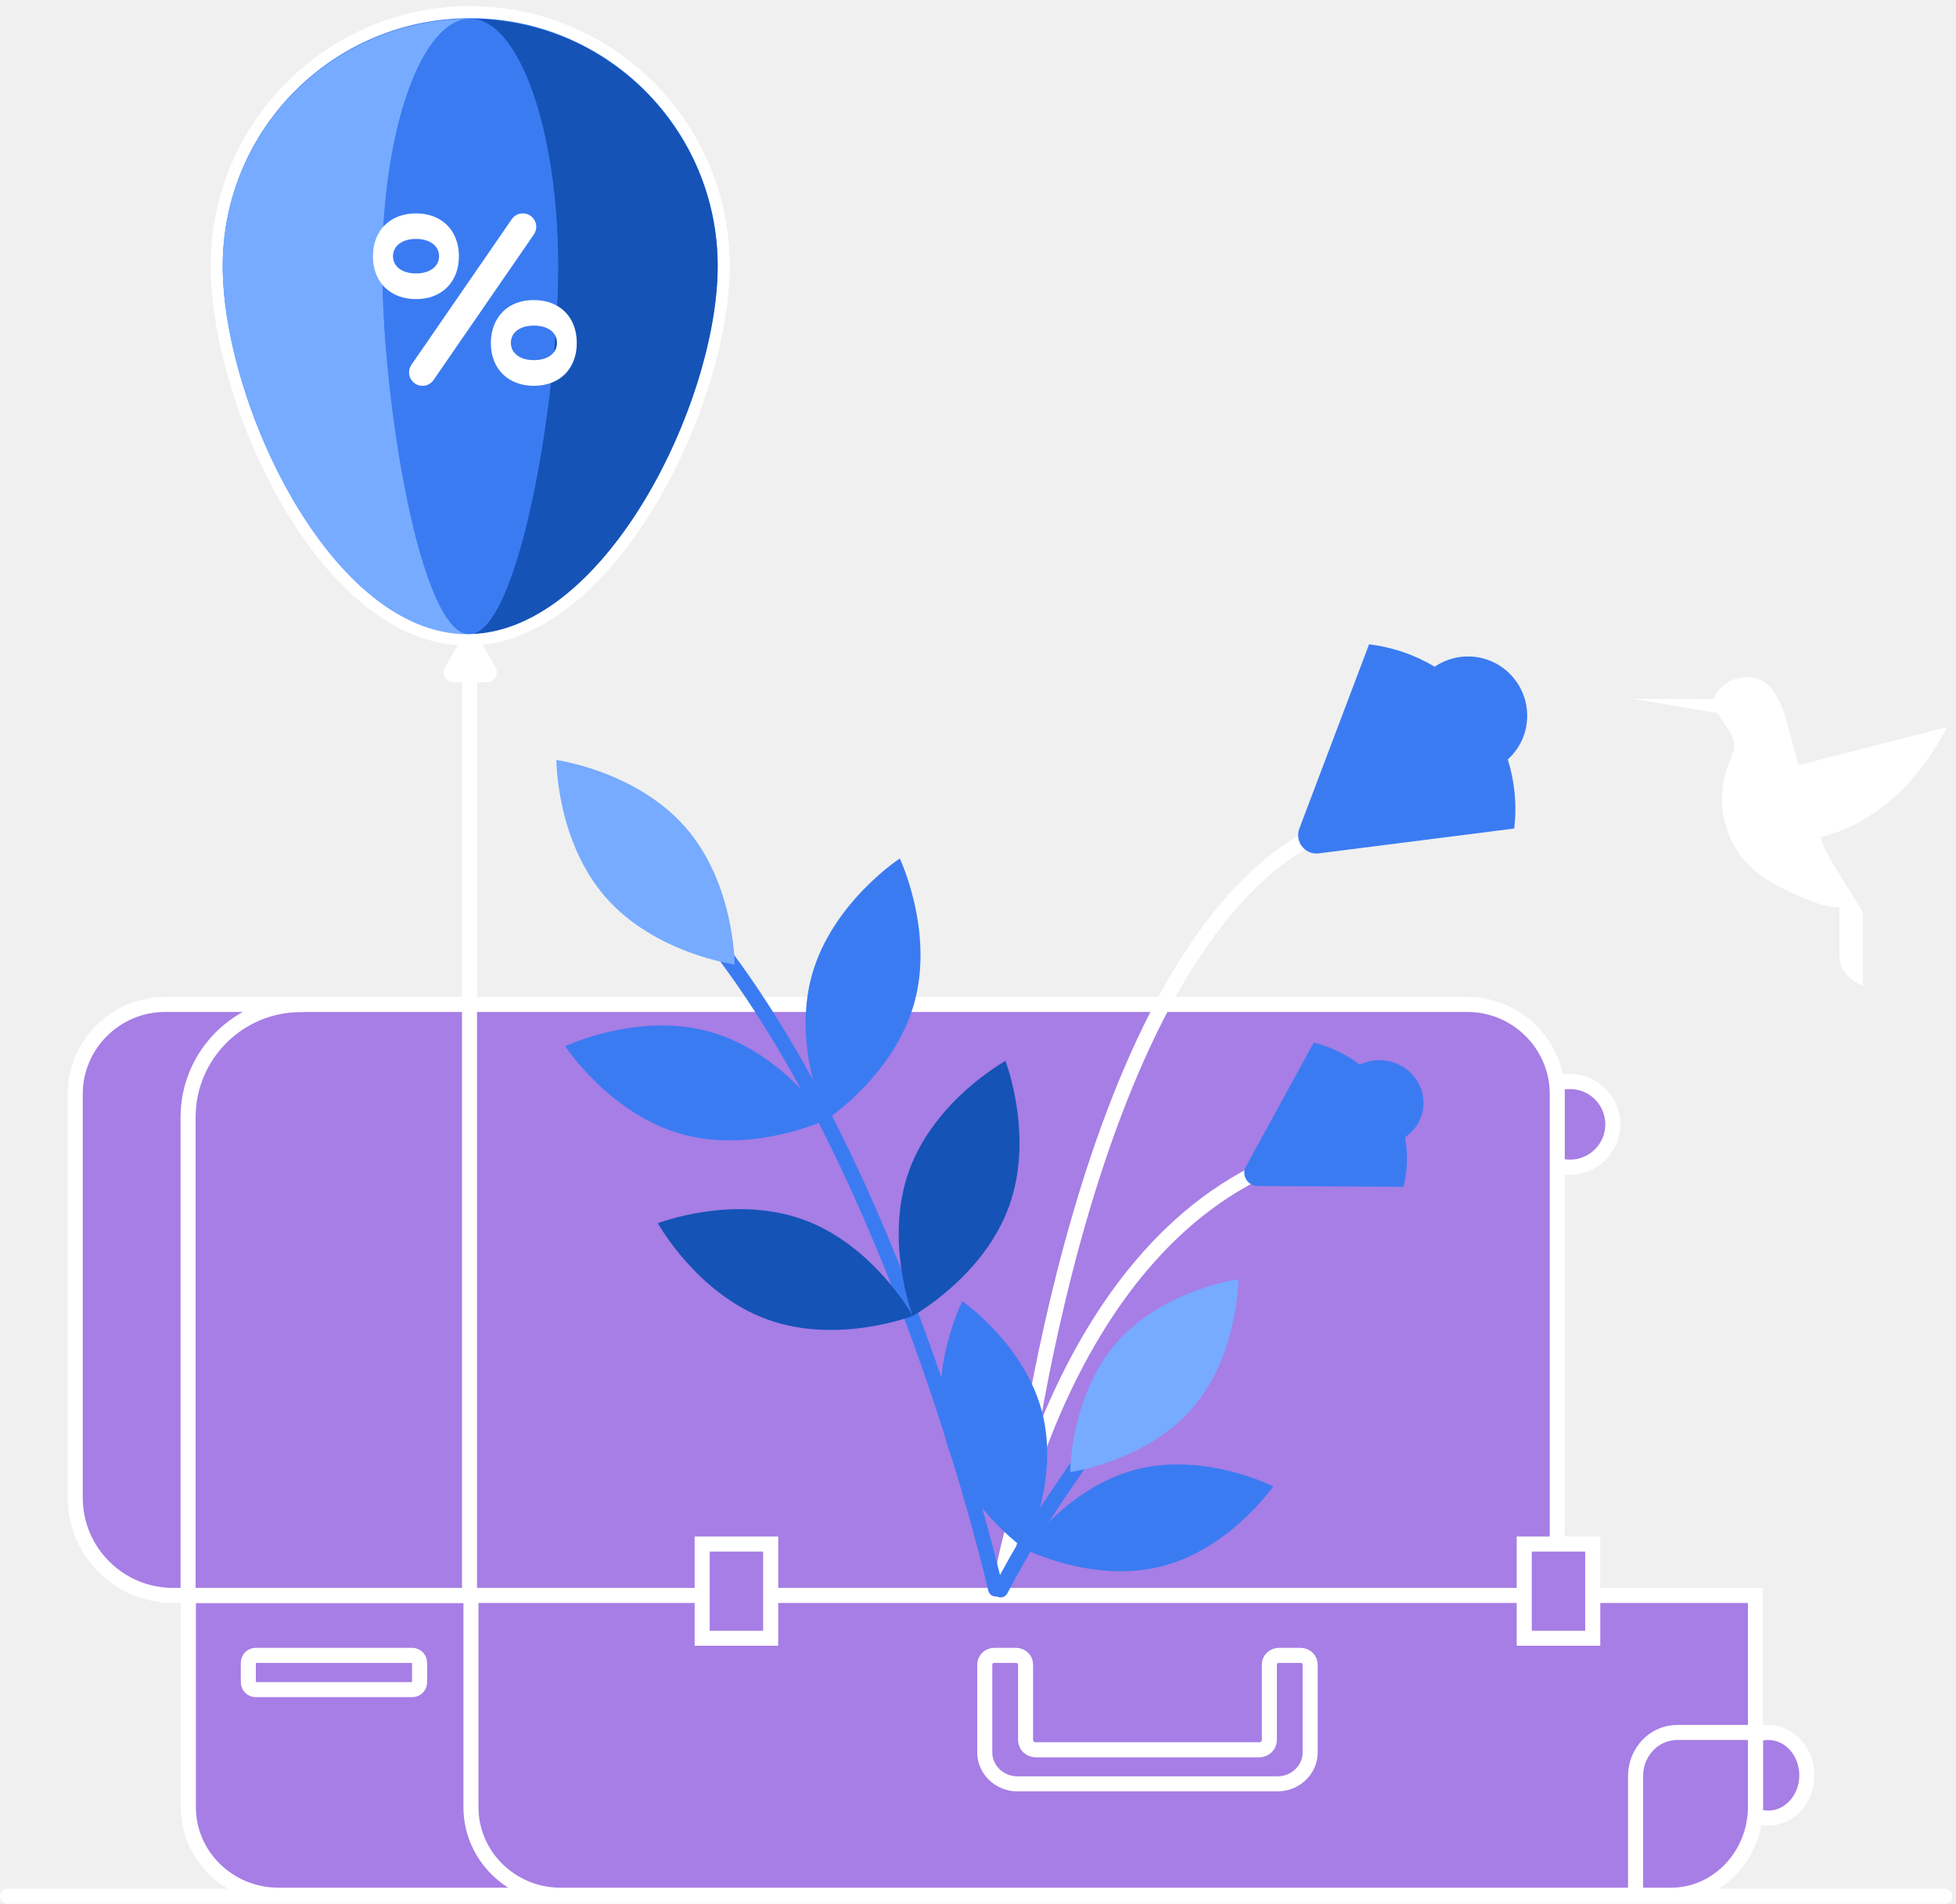
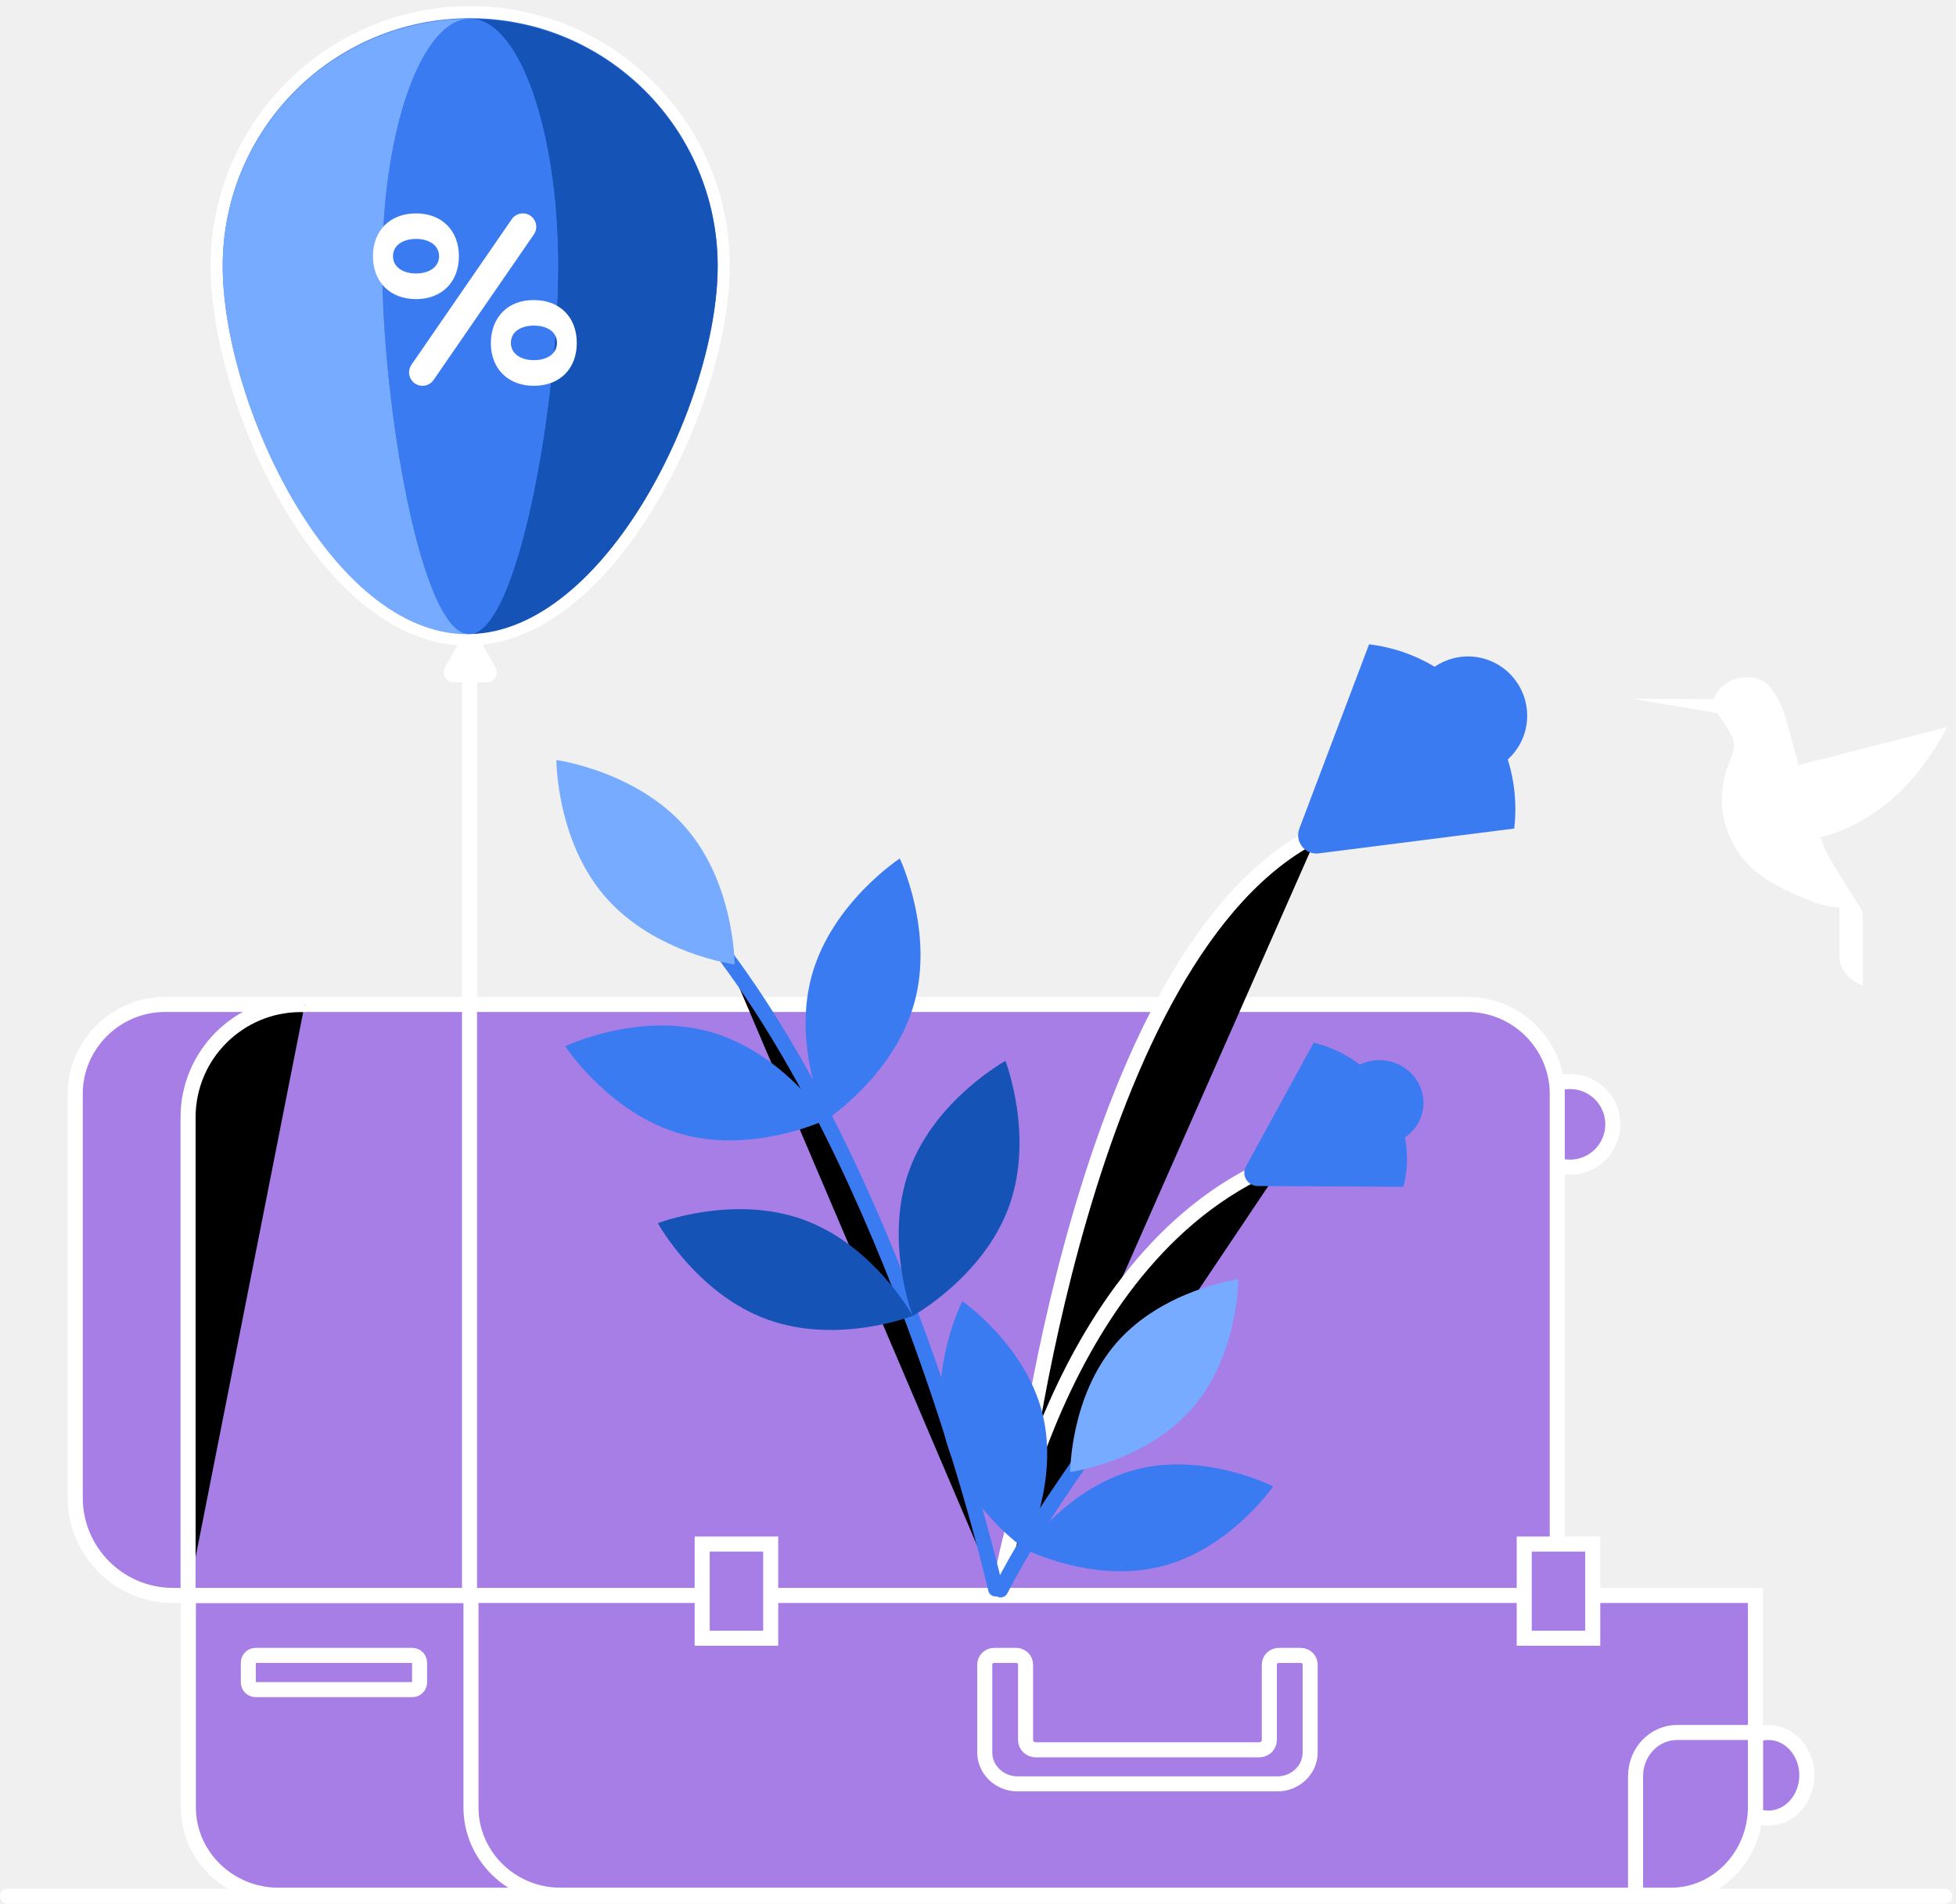
- <svg xmlns="http://www.w3.org/2000/svg" width="260" height="253" fill="none">
+ <svg xmlns="http://www.w3.org/2000/svg" viewBox="0 0 260 253">
  <path stroke="#fff" stroke-width="2" stroke-linecap="round" stroke-linejoin="round" d="M1 252h257.521" />
  <path d="M208.691 155.111c3.143 0 5.691-2.548 5.691-5.692 0-3.143-2.548-5.691-5.691-5.691S203 146.276 203 149.419c0 3.144 2.548 5.692 5.691 5.692zM235.048 241.617c2.829 0 5.123-2.548 5.123-5.691s-2.294-5.691-5.123-5.691c-2.828 0-5.122 2.548-5.122 5.691s2.294 5.691 5.122 5.691zM184.975 251.862H36.99c-6.571 0-11.949-5.253-11.949-11.67v-28.169H196.917v28.169c0 6.424-5.371 11.67-11.942 11.67z" fill="#A67EE5" stroke="#fff" stroke-width="2" stroke-miterlimit="10" />
  <path d="M221.478 251.862H74.474c-6.527 0-11.87-5.253-11.87-11.67v-28.169H233.341v28.169c0 6.424-5.336 11.67-11.863 11.67zM195.058 133.484H21.949C15.378 133.484 10 138.839 10 145.381v53.642c0 7.18 5.82 13 13 13h184v-66.642c0-6.542-5.371-11.897-11.942-11.897z" fill="#A67EE5" stroke="#fff" stroke-width="2" stroke-miterlimit="10" />
  <path d="M169.801 237.065H135.25c-2.389 0-4.351-1.872-4.351-4.165v-11.691c0-.674.568-1.218 1.272-1.218h2.88c.703 0 1.272.544 1.272 1.218v10.037c0 .708.604 1.293 1.351 1.293h29.703c.739 0 1.351-.578 1.351-1.293v-10.037c0-.674.568-1.218 1.272-1.218h2.88c.703 0 1.272.544 1.272 1.218V232.9c0 2.286-1.955 4.165-4.351 4.165zM102.442 205.194h-9.106v12.52h9.106v-12.52zM211.714 205.194h-9.106v12.52h9.106v-12.52zM233.341 240.109v-9.874h-10.404c-3.055 0-5.531 2.598-5.531 5.803v15.824h4.732c6.164 0 11.203-5.286 11.203-11.753zM54.805 224.544H33.978c-.536 0-.969-.441-.969-.986v-2.581c0-.546.433-.986.969-.986h20.827c.536 0 .969.44.969.986v2.581c0 .545-.433.986-.969.986z" fill="#A67EE5" stroke="#fff" stroke-width="2" stroke-miterlimit="10" />
  <path d="M135.486 200.8s8.302-74.587 39.714-90.018" stroke="#fff" stroke-width="2" stroke-miterlimit="10" stroke-linecap="round" stroke-linejoin="round" />
  <path d="M172.715 110.116l9.266-24.486c3.193.377 6.131 1.424 8.718 2.972 1.515-1.023 3.389-1.539 5.346-1.31 4.322.507 7.408 4.429 6.9 8.751-.229 1.957-1.17 3.659-2.521 4.887.901 2.882 1.228 5.985.851 9.178l-25.965 3.299c-1.826.245-3.25-1.564-2.595-3.291z" fill="#3B7BF2" />
  <path d="M133 210.633s6.89-44.681 37.946-56.528" stroke="#fff" stroke-width="2" stroke-miterlimit="10" stroke-linecap="round" stroke-linejoin="round" />
  <path d="M165.608 155.036l9.016-16.475c2.3.567 4.368 1.583 6.122 2.926 1.2-.589 2.621-.774 4.039-.424 3.126.768 5.031 3.832 4.264 6.849-.349 1.37-1.187 2.485-2.291 3.23.398 2.12.359 4.36-.207 6.58l-19.339-.108c-1.364.001-2.241-1.413-1.604-2.578z" fill="#3B7BF2" />
  <path d="M62.409 89.713V212.023" stroke="#fff" stroke-width="2" stroke-miterlimit="10" stroke-linecap="round" />
  <path d="M233.961 106.796c0-2.323 1.621-4.267 3.798-4.766v-.005l21.067-5.404c-7.78 14.841-19.176 15.075-19.97 15.075h-.042c-2.686-.028-4.853-2.21-4.853-4.9z" fill="#fff" />
  <path d="M217 92.858l10.76.048c.042-.133 1.026-2.823 4.415-2.904 1.473-.033 2.661.575 3.478 1.758.552.798 1.003 1.687 1.364 2.585.632 1.573 4.045 15.802 5.889 19.157 1.102 2.01 4.391 7.162 4.391 7.162.204.347.314.742.314 1.145v9.168s-3.109-1.079-3.109-3.911v-6.53c-1.915.271-6.045-1.649-8.331-2.88-3.15-1.697-5.113-3.702-6.363-6.763-1.231-3.027-1.231-6.088-.109-9.158.347-.946.855-1.834.793-2.913-.066-1.141-1.387-2.719-2.181-4.054L217 92.858z" fill="#fff" />
  <path d="M25 212v-63.511c0-8.284 6.716-14.989 15-14.989h.5" stroke="#fff" stroke-width="2" />
  <path d="M96.53 127.163c24.098 32.446 35.81 83.999 35.81 83.999" stroke="#3B7BF2" stroke-width="2" stroke-miterlimit="10" stroke-linecap="round" stroke-linejoin="round" />
  <path d="M80.485 119.221c6.544 7.506 17.168 8.953 17.168 8.953s.014-10.722-6.53-18.221c-6.544-7.5-17.168-8.953-17.168-8.953s-.014 10.722 6.53 18.221z" fill="#76ABFF" />
  <path d="M107.933 129.536c-2.697 9.584 1.91 19.267 1.91 19.267s8.973-5.863 11.67-15.447c2.696-9.585-1.91-19.268-1.91-19.268s-8.974 5.863-11.67 15.448z" fill="#3B7BF2" />
  <path d="M90.582 150.706c9.585 2.696 19.261-1.91 19.261-1.91s-5.864-8.974-15.448-11.67c-9.585-2.696-19.267 1.91-19.267 1.91s5.87 8.981 15.455 11.67z" fill="#3B7BF2" />
  <path d="M120.86 155.523c-3.406 9.36.47 19.351.47 19.351s9.388-5.175 12.786-14.534c3.406-9.36-.47-19.352-.47-19.352s-9.388 5.182-12.786 14.535zM101.979 175.345c9.359 3.405 19.351-.471 19.351-.471s-5.175-9.388-14.535-12.786c-9.36-3.398-19.351.47-19.351.47s5.175 9.388 14.535 12.787z" fill="#1553B7" />
  <path d="M61.336 84.874l-2.182 3.787c-.513.899.128 2.014 1.163 2.014H64.69c1.035 0 1.685-1.123 1.163-2.014l-2.182-3.787c-.529-.891-1.821-.891-2.335 0z" fill="#fff" />
  <path d="M62.147 85.01c-8.481 0-16.921-6.403-23.773-18.028-5.817-9.869-9.572-22.297-9.572-31.668 0-18.582 15.116-33.698 33.698-33.698 18.582 0 33.698 15.116 33.698 33.698 0 19.168-15.589 49.696-34.051 49.696z" fill="#3B7BF2" />
  <path d="M62.5 2.419c18.165 0 32.895 14.731 32.895 32.895 0 18.165-15.084 48.894-33.248 48.894-18.165 0-32.542-30.729-32.542-48.894 0-18.165 14.731-32.895 32.895-32.895zm0-1.605C43.477.814 28 16.291 28 35.314c0 9.508 3.803 22.096 9.676 32.069 7.004 11.882 15.685 18.421 24.463 18.421 8.793 0 17.603-6.539 24.808-18.405C93.053 57.354 97 44.757 97 35.314 97 16.291 81.523.814 62.5.814z" fill="#fff" />
  <path d="M50.818 35.394c0-18.165 5.231-32.895 11.682-32.895-18.165 0-32.895 14.731-32.895 32.895 0 18.165 14.378 48.894 32.542 48.894.056 0 .112-.008.168-.008-6.427-.193-11.497-30.769-11.497-48.886z" fill="#76ABFF" />
  <path d="M95.395 35.394c0-18.165-14.731-32.895-32.895-32.895 6.451 0 11.682 14.731 11.682 32.895 0 18.052-5.287 48.477-11.682 48.87 18.004-.393 32.895-30.817 32.895-48.87z" fill="#1553B7" />
  <path d="M62.372 84.288c.04 0 .081-.016.129-.016-.064 0-.121.008-.185.008.016 0 .04.008.056.008z" fill="#3B7BF2" />
  <path d="M74.182 35.394c0-18.165-5.231-32.895-11.682-32.895S50.818 17.23 50.818 35.394c0 18.108 5.071 48.693 11.497 48.886.064 0 .12-.008.184-.008 6.395-.401 11.682-30.825 11.682-48.878z" fill="#3B7BF2" />
  <path d="M55.303 28.358c-3.434 0-5.729 2.263-5.729 5.697 0 3.434 2.295 5.697 5.729 5.697 3.41 0 5.697-2.263 5.697-5.697 0-3.442-2.295-5.697-5.697-5.697zm0 7.983c-1.861 0-3.065-.931-3.065-2.295 0-1.364 1.212-2.295 3.065-2.295 1.829 0 3.065.931 3.065 2.295 0 1.372-1.244 2.295-3.065 2.295zM69.496 28.358c1.436 0 2.287 1.613 1.468 2.8L57.63 50.502c-.337.481-.882.77-1.468.77-1.436 0-2.287-1.613-1.468-2.8L68.028 29.128c.329-.481.875-.77 1.468-.77zM70.972 39.879c-3.434-.032-5.697 2.263-5.729 5.697 0 3.434 2.295 5.697 5.729 5.697s5.697-2.263 5.697-5.697c0-3.434-2.263-5.697-5.697-5.697zm0 7.983c-1.861 0-3.065-.931-3.065-2.295 0-1.396 1.212-2.295 3.065-2.295 1.861 0 3.065.899 3.065 2.295 0 1.372-1.212 2.295-3.065 2.295z" fill="#fff" />
  <path d="M138.549 187.774c2.304 9.105-2.272 18.118-2.272 18.118s-8.317-5.741-10.628-14.847c-2.305-9.105 2.271-18.118 2.271-18.118s8.324 5.748 10.629 14.847z" fill="#3B7BF2" />
  <path d="M154.389 208.164c-9.106 2.304-18.118-2.272-18.118-2.272s5.741-8.317 14.847-10.628c9.105-2.311 18.118 2.271 18.118 2.271s-5.742 8.324-14.847 10.629z" fill="#3B7BF2" />
  <path d="M143.323 194.674c-4.927 7.126-7.443 11.126-10.311 16.615" stroke="#3B7BF2" stroke-width="2" stroke-miterlimit="10" stroke-linecap="round" stroke-linejoin="round" />
  <path d="M158.448 187.185c-6.172 7.079-16.191 8.443-16.191 8.443s-.013-10.112 6.159-17.185c6.172-7.079 16.191-8.443 16.191-8.443s.013 10.112-6.159 17.185z" fill="#76ABFF" />
</svg>
